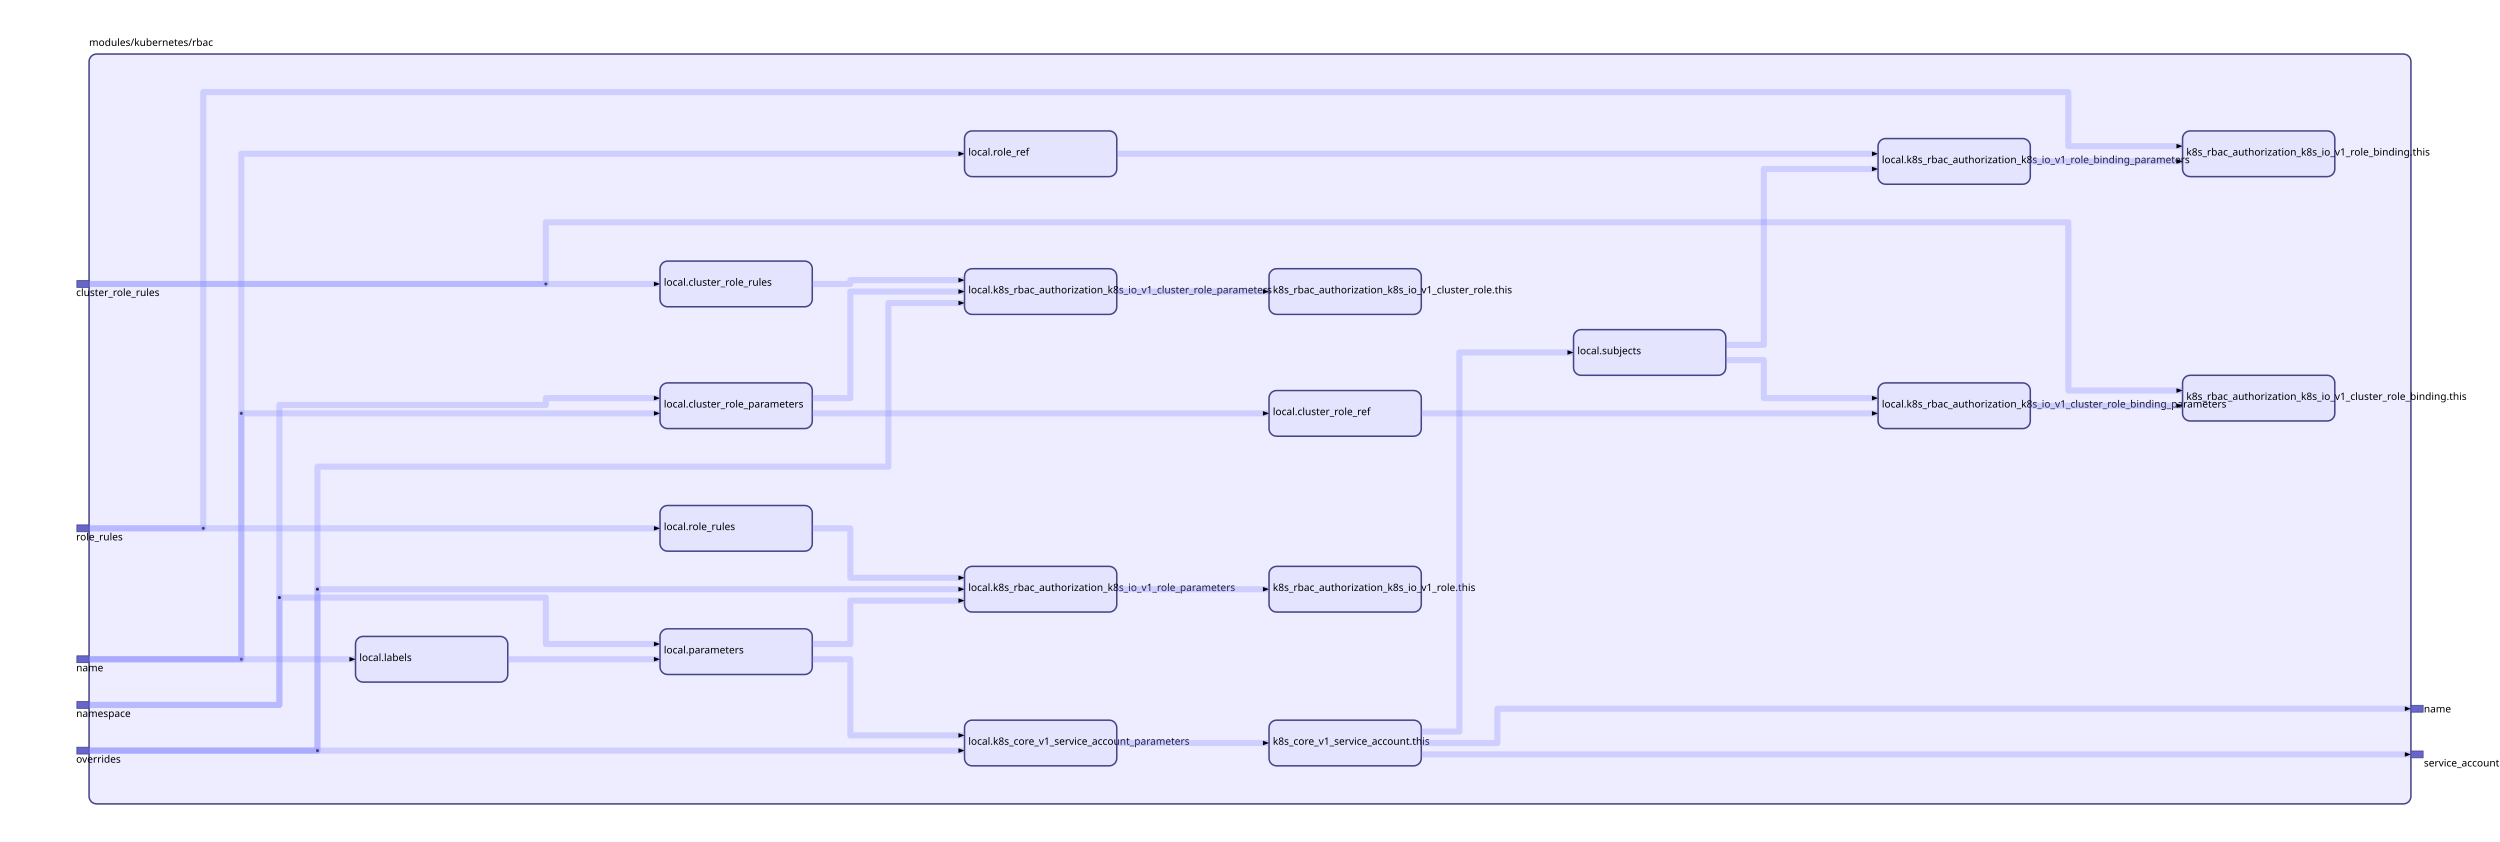
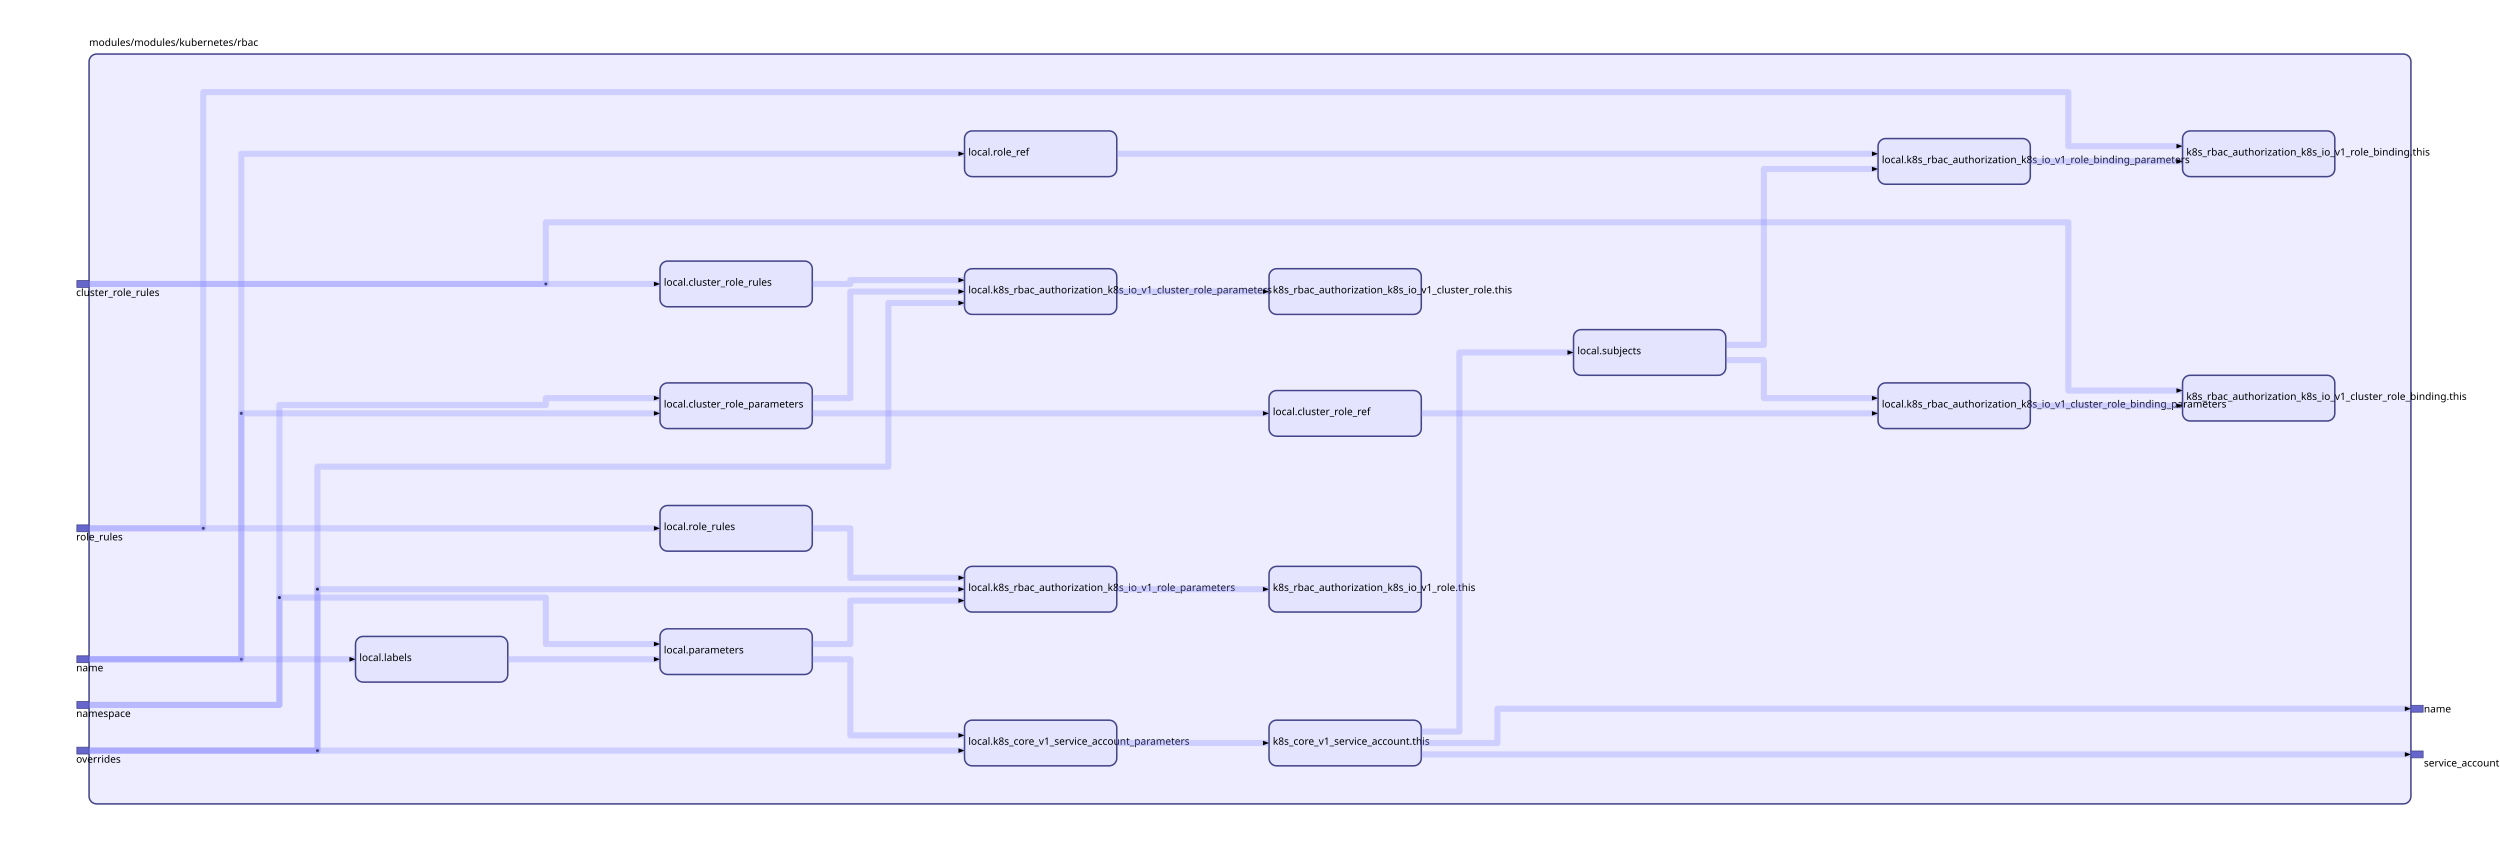
<svg xmlns="http://www.w3.org/2000/svg" id="sprotty_1" class="sprotty-graph sprotty" tabindex="1002" viewBox="0 0 3284 1106">
  <style>
.elknode {
    stroke: #448;
    stroke-width: 2;
    fill: #ddf;
    fill-opacity: 0.5;
}

.elkport {
    stroke: #448;
    stroke-width: 1;
    fill: #66c;
}

.elkedge {
    fill: none;
    stroke: #88f;
    stroke-width: 8;
    stroke-opacity: 0.3;
    pointer-events: stroke;
    stroke-linejoin: round;
}

.elkedge:hover {
    stroke: #448;
    stroke-width: 8;
    stroke-opacity: 1;
    stroke-dasharray: 16px;
    stroke-dashoffset: 32px;
    animation: stroke 0.5s linear infinite;
}

@keyframes stroke {
    to {
        stroke-dashoffset: 0;
    }
}

.elkedge.arrow {
    fill: #336;
}

.elklabel {
    stroke-width: 0;
    stroke: #000;
    fill: #000;
    font-family: sans-serif;
    font-size: 10pt;
    dominant-baseline: hanging;
}

.elklabel:hover {
    font-size: 24pt;
}

.elkjunction {
    stroke: none;
    fill: #224;
}

.selected &gt; rect {
    stroke-width: 3;
}

.mouseover {
    stroke: #88f;
}
/*
 * Copyright (C) 2017 TypeFox and others.
 *
 * Licensed under the Apache License, Version 2.0 (the "License"); you may not use this file except in compliance with the License.
 * You may obtain a copy of the License at http://www.apache.org/licenses/LICENSE-2.0
 */

.sprotty {
    padding: 0px;
    font-family: "Helvetica Neue", Helvetica, Arial, sans-serif;
}

.sprotty-hidden {
    display: block;
    position: absolute;
    width: 0px;
    height: 0px;
}

.sprotty-popup {
    font-family: "Helvetica Neue", Helvetica, Arial, sans-serif;
    position: absolute;
    background: white;
    border-radius: 5px;
    border: 1px solid;
    max-width: 400px;
    min-width: 100px;
}

.sprotty-popup &gt; div {
    margin: 10px;
}

.sprotty-popup-closed {
    display: none;
}
</style>
  <g transform="scale(1) translate(0,0)">
    <g id="sprotty_3" transform="translate(117, 71)" opacity="1">
      <rect class="elknode" x="0" y="0" rx="10" width="3050" height="985" />
      <g id="sprotty_5" transform="translate(1550, 875)" opacity="1">
        <rect class="elknode" x="0" y="0" rx="10" width="200" height="60" />
        <text id="sprotty_6" class="elklabel" transform="translate(5, 22) translate(0, 0)" opacity="1">k8s_core_v1_service_account.this</text>
      </g>
      <g id="sprotty_7" transform="translate(1150, 875)" opacity="1">
        <rect class="elknode" x="0" y="0" rx="10" width="200" height="60" />
        <text id="sprotty_8" class="elklabel" transform="translate(5, 22) translate(0, 0)" opacity="1">local.k8s_core_v1_service_account_parameters</text>
      </g>
      <g id="sprotty_10" transform="translate(1550, 282)" opacity="1">
        <rect class="elknode" x="0" y="0" rx="10" width="200" height="60" />
        <text id="sprotty_11" class="elklabel" transform="translate(5, 22) translate(0, 0)" opacity="1">k8s_rbac_authorization_k8s_io_v1_cluster_role.this</text>
      </g>
      <g id="sprotty_12" transform="translate(1150, 282)" opacity="1">
        <rect class="elknode" x="0" y="0" rx="10" width="200" height="60" />
        <text id="sprotty_13" class="elklabel" transform="translate(5, 22) translate(0, 0)" opacity="1">local.k8s_rbac_authorization_k8s_io_v1_cluster_role_parameters</text>
      </g>
      <g id="sprotty_15" transform="translate(2750, 422)" opacity="1">
        <rect class="elknode" x="0" y="0" rx="10" width="200" height="60" />
        <text id="sprotty_16" class="elklabel" transform="translate(5, 22) translate(0, 0)" opacity="1">k8s_rbac_authorization_k8s_io_v1_cluster_role_binding.this</text>
      </g>
      <g id="sprotty_17" transform="translate(2350, 432)" opacity="1">
        <rect class="elknode" x="0" y="0" rx="10" width="200" height="60" />
        <text id="sprotty_18" class="elklabel" transform="translate(5, 22) translate(0, 0)" opacity="1">local.k8s_rbac_authorization_k8s_io_v1_cluster_role_binding_parameters</text>
      </g>
      <g id="sprotty_23" transform="translate(1550, 673)" opacity="1">
        <rect class="elknode" x="0" y="0" rx="10" width="200" height="60" />
        <text id="sprotty_24" class="elklabel" transform="translate(5, 22) translate(0, 0)" opacity="1">k8s_rbac_authorization_k8s_io_v1_role.this</text>
      </g>
      <g id="sprotty_25" transform="translate(1150, 673)" opacity="1">
        <rect class="elknode" x="0" y="0" rx="10" width="200" height="60" />
        <text id="sprotty_26" class="elklabel" transform="translate(5, 22) translate(0, 0)" opacity="1">local.k8s_rbac_authorization_k8s_io_v1_role_parameters</text>
      </g>
      <g id="sprotty_28" transform="translate(2750, 101)" opacity="1">
        <rect class="elknode" x="0" y="0" rx="10" width="200" height="60" />
        <text id="sprotty_29" class="elklabel" transform="translate(5, 22) translate(0, 0)" opacity="1">k8s_rbac_authorization_k8s_io_v1_role_binding.this</text>
      </g>
      <g id="sprotty_30" transform="translate(2350, 111)" opacity="1">
        <rect class="elknode" x="0" y="0" rx="10" width="200" height="60" />
        <text id="sprotty_31" class="elklabel" transform="translate(5, 22) translate(0, 0)" opacity="1">local.k8s_rbac_authorization_k8s_io_v1_role_binding_parameters</text>
      </g>
      <g id="sprotty_36" transform="translate(750, 432)" opacity="1">
        <rect class="elknode" x="0" y="0" rx="10" width="200" height="60" />
        <text id="sprotty_37" class="elklabel" transform="translate(5, 22) translate(0, 0)" opacity="1">local.cluster_role_parameters</text>
      </g>
      <g id="sprotty_44" transform="translate(1550, 442)" opacity="1">
        <rect class="elknode" x="0" y="0" rx="10" width="200" height="60" />
        <text id="sprotty_45" class="elklabel" transform="translate(5, 22) translate(0, 0)" opacity="1">local.cluster_role_ref</text>
      </g>
      <g id="sprotty_47" transform="translate(750, 272)" opacity="1">
        <rect class="elknode" x="0" y="0" rx="10" width="200" height="60" />
        <text id="sprotty_48" class="elklabel" transform="translate(5, 22) translate(0, 0)" opacity="1">local.cluster_role_rules</text>
      </g>
      <g id="sprotty_50" transform="translate(750, 755)" opacity="1">
        <rect class="elknode" x="0" y="0" rx="10" width="200" height="60" />
        <text id="sprotty_51" class="elklabel" transform="translate(5, 22) translate(0, 0)" opacity="1">local.parameters</text>
      </g>
      <g id="sprotty_57" transform="translate(1950, 362)" opacity="1">
        <rect class="elknode" x="0" y="0" rx="10" width="200" height="60" />
        <text id="sprotty_58" class="elklabel" transform="translate(5, 22) translate(0, 0)" opacity="1">local.subjects</text>
      </g>
      <g id="sprotty_63" transform="translate(1150, 101)" opacity="1">
        <rect class="elknode" x="0" y="0" rx="10" width="200" height="60" />
        <text id="sprotty_64" class="elklabel" transform="translate(5, 22) translate(0, 0)" opacity="1">local.role_ref</text>
      </g>
      <g id="sprotty_68" transform="translate(750, 593)" opacity="1">
        <rect class="elknode" x="0" y="0" rx="10" width="200" height="60" />
        <text id="sprotty_69" class="elklabel" transform="translate(5, 22) translate(0, 0)" opacity="1">local.role_rules</text>
      </g>
      <g id="sprotty_72" transform="translate(350, 765)" opacity="1">
        <rect class="elknode" x="0" y="0" rx="10" width="200" height="60" />
        <text id="sprotty_73" class="elklabel" transform="translate(5, 22) translate(0, 0)" opacity="1">local.labels</text>
      </g>
      <g id="sprotty_20" transform="translate(-16, 297.5)" opacity="1">
        <rect class="elkport" x="0" y="0" width="16" height="9" />
        <text id="sprotty_21" class="elklabel" transform="translate(-1, 10) translate(0, 0)" opacity="1">cluster_role_rules</text>
      </g>
      <g id="sprotty_33" transform="translate(-16, 618.5)" opacity="1">
        <rect class="elkport" x="0" y="0" width="16" height="9" />
        <text id="sprotty_34" class="elklabel" transform="translate(-1, 10) translate(0, 0)" opacity="1">role_rules</text>
      </g>
      <g id="sprotty_38" transform="translate(-16, 790.5)" opacity="1">
        <rect class="elkport" x="0" y="0" width="16" height="9" />
        <text id="sprotty_39" class="elklabel" transform="translate(-1, 10) translate(0, 0)" opacity="1">name</text>
      </g>
      <g id="sprotty_41" transform="translate(-16, 850.5)" opacity="1">
        <rect class="elkport" x="0" y="0" width="16" height="9" />
        <text id="sprotty_42" class="elklabel" transform="translate(-1, 10) translate(0, 0)" opacity="1">namespace</text>
      </g>
      <g id="sprotty_53" transform="translate(-16, 910.5)" opacity="1">
        <rect class="elkport" x="0" y="0" width="16" height="9" />
        <text id="sprotty_54" class="elklabel" transform="translate(-1, 10) translate(0, 0)" opacity="1">overrides</text>
      </g>
      <g id="sprotty_80" transform="translate(3050, 855.5)" opacity="1">
        <rect class="elkport" x="0" y="0" width="16" height="9" />
        <text id="sprotty_81" class="elklabel" transform="translate(17, -1) translate(0, 0)" opacity="1">name</text>
      </g>
      <g id="sprotty_83" transform="translate(3050, 915.5)" opacity="1">
        <rect class="elkport" x="0" y="0" width="16" height="9" />
        <text id="sprotty_84" class="elklabel" transform="translate(17, 10) translate(0, 0)" opacity="1">service_account</text>
      </g>
-       <text id="sprotty_4" class="elklabel" transform="translate(0, -21) translate(0, 0)" opacity="1">modules/kubernetes/rbac</text>
+       <text id="sprotty_4" class="elklabel" transform="translate(0, -21) translate(0, 0)" opacity="1">modules/modules/kubernetes/rbac</text>
      <g id="sprotty_9" class="sprotty-edge" opacity="1">
        <path class="elkedge" d="M 1350,905 L 1550,905" />
        <path class="edge arrow" d="M 0,0 L 8,-3 L 8,3 Z" transform="rotate(180 1550 905) translate(1550 905)" />
      </g>
      <g id="sprotty_14" class="sprotty-edge" opacity="1">
        <path class="elkedge" d="M 1350,312 L 1550,312" />
        <path class="edge arrow" d="M 0,0 L 8,-3 L 8,3 Z" transform="rotate(180 1550 312) translate(1550 312)" />
      </g>
      <g id="sprotty_19" class="sprotty-edge" opacity="1">
        <path class="elkedge" d="M 2550,462 L 2750,462" />
        <path class="edge arrow" d="M 0,0 L 8,-3 L 8,3 Z" transform="rotate(180 2750 462) translate(2750 462)" />
      </g>
      <g id="sprotty_22" class="sprotty-edge" opacity="1">
        <path class="elkedge" d="M 0,302 L 600,302 L 600,221 L 2600,221 L 2600,442 L 2750,442" />
        <path class="edge arrow" d="M 0,0 L 8,-3 L 8,3 Z" transform="rotate(180 2750 442) translate(2750 442)" />
        <g id="sprotty_22_j0" transform="translate(600, 302)" opacity="1">
          <circle class="elkjunction" r="2" />
        </g>
      </g>
      <g id="sprotty_27" class="sprotty-edge" opacity="1">
        <path class="elkedge" d="M 1350,703 L 1550,703" />
        <path class="edge arrow" d="M 0,0 L 8,-3 L 8,3 Z" transform="rotate(180 1550 703) translate(1550 703)" />
      </g>
      <g id="sprotty_32" class="sprotty-edge" opacity="1">
        <path class="elkedge" d="M 2550,141 L 2750,141" />
        <path class="edge arrow" d="M 0,0 L 8,-3 L 8,3 Z" transform="rotate(180 2750 141) translate(2750 141)" />
      </g>
      <g id="sprotty_35" class="sprotty-edge" opacity="1">
        <path class="elkedge" d="M 0,623 L 150,623 L 150,50 L 2600,50 L 2600,121 L 2750,121" />
        <path class="edge arrow" d="M 0,0 L 8,-3 L 8,3 Z" transform="rotate(180 2750 121) translate(2750 121)" />
        <g id="sprotty_35_j0" transform="translate(150, 623)" opacity="1">
          <circle class="elkjunction" r="2" />
        </g>
      </g>
      <g id="sprotty_40" class="sprotty-edge" opacity="1">
        <path class="elkedge" d="M 0,795 L 200,795 L 200,472 L 750,472" />
        <path class="edge arrow" d="M 0,0 L 8,-3 L 8,3 Z" transform="rotate(180 750 472) translate(750 472)" />
        <g id="sprotty_40_j0" transform="translate(200, 795)" opacity="1">
          <circle class="elkjunction" r="2" />
        </g>
        <g id="sprotty_40_j1" transform="translate(200, 472)" opacity="1">
          <circle class="elkjunction" r="2" />
        </g>
      </g>
      <g id="sprotty_43" class="sprotty-edge" opacity="1">
        <path class="elkedge" d="M 0,855 L 250,855 L 250,461 L 600,461 L 600,452 L 750,452" />
        <path class="edge arrow" d="M 0,0 L 8,-3 L 8,3 Z" transform="rotate(180 750 452) translate(750 452)" />
      </g>
      <g id="sprotty_46" class="sprotty-edge" opacity="1">
        <path class="elkedge" d="M 950,472 L 1550,472" />
        <path class="edge arrow" d="M 0,0 L 8,-3 L 8,3 Z" transform="rotate(180 1550 472) translate(1550 472)" />
      </g>
      <g id="sprotty_49" class="sprotty-edge" opacity="1">
        <path class="elkedge" d="M 0,302 L 750,302" />
        <path class="edge arrow" d="M 0,0 L 8,-3 L 8,3 Z" transform="rotate(180 750 302) translate(750 302)" />
      </g>
      <g id="sprotty_52" class="sprotty-edge" opacity="1">
        <path class="elkedge" d="M 950,795 L 1000,795 L 1000,895 L 1150,895" />
        <path class="edge arrow" d="M 0,0 L 8,-3 L 8,3 Z" transform="rotate(180 1150 895) translate(1150 895)" />
      </g>
      <g id="sprotty_55" class="sprotty-edge" opacity="1">
        <path class="elkedge" d="M 0,915 L 1150,915" />
        <path class="edge arrow" d="M 0,0 L 8,-3 L 8,3 Z" transform="rotate(180 1150 915) translate(1150 915)" />
      </g>
      <g id="sprotty_56" class="sprotty-edge" opacity="1">
        <path class="elkedge" d="M 1750,472 L 2350,472" />
        <path class="edge arrow" d="M 0,0 L 8,-3 L 8,3 Z" transform="rotate(180 2350 472) translate(2350 472)" />
      </g>
      <g id="sprotty_59" class="sprotty-edge" opacity="1">
        <path class="elkedge" d="M 2150,402 L 2200,402 L 2200,452 L 2350,452" />
        <path class="edge arrow" d="M 0,0 L 8,-3 L 8,3 Z" transform="rotate(180 2350 452) translate(2350 452)" />
      </g>
      <g id="sprotty_60" class="sprotty-edge" opacity="1">
        <path class="elkedge" d="M 950,452 L 1000,452 L 1000,312 L 1150,312" />
        <path class="edge arrow" d="M 0,0 L 8,-3 L 8,3 Z" transform="rotate(180 1150 312) translate(1150 312)" />
      </g>
      <g id="sprotty_61" class="sprotty-edge" opacity="1">
        <path class="elkedge" d="M 950,302 L 1000,302 L 1000,297 L 1150,297" />
        <path class="edge arrow" d="M 0,0 L 8,-3 L 8,3 Z" transform="rotate(180 1150 297) translate(1150 297)" />
      </g>
      <g id="sprotty_62" class="sprotty-edge" opacity="1">
        <path class="elkedge" d="M 0,915 L 300,915 L 300,542 L 1050,542 L 1050,327 L 1150,327" />
        <path class="edge arrow" d="M 0,0 L 8,-3 L 8,3 Z" transform="rotate(180 1150 327) translate(1150 327)" />
        <g id="sprotty_62_j0" transform="translate(300, 915)" opacity="1">
          <circle class="elkjunction" r="2" />
        </g>
      </g>
      <g id="sprotty_65" class="sprotty-edge" opacity="1">
        <path class="elkedge" d="M 1350,131 L 2350,131" />
        <path class="edge arrow" d="M 0,0 L 8,-3 L 8,3 Z" transform="rotate(180 2350 131) translate(2350 131)" />
      </g>
      <g id="sprotty_66" class="sprotty-edge" opacity="1">
        <path class="elkedge" d="M 2150,382 L 2200,382 L 2200,151 L 2350,151" />
        <path class="edge arrow" d="M 0,0 L 8,-3 L 8,3 Z" transform="rotate(180 2350 151) translate(2350 151)" />
      </g>
      <g id="sprotty_67" class="sprotty-edge" opacity="1">
        <path class="elkedge" d="M 950,775 L 1000,775 L 1000,718 L 1150,718" />
        <path class="edge arrow" d="M 0,0 L 8,-3 L 8,3 Z" transform="rotate(180 1150 718) translate(1150 718)" />
      </g>
      <g id="sprotty_70" class="sprotty-edge" opacity="1">
        <path class="elkedge" d="M 950,623 L 1000,623 L 1000,688 L 1150,688" />
        <path class="edge arrow" d="M 0,0 L 8,-3 L 8,3 Z" transform="rotate(180 1150 688) translate(1150 688)" />
      </g>
      <g id="sprotty_71" class="sprotty-edge" opacity="1">
        <path class="elkedge" d="M 0,915 L 300,915 L 300,703 L 1150,703" />
        <path class="edge arrow" d="M 0,0 L 8,-3 L 8,3 Z" transform="rotate(180 1150 703) translate(1150 703)" />
        <g id="sprotty_71_j0" transform="translate(300, 703)" opacity="1">
          <circle class="elkjunction" r="2" />
        </g>
      </g>
      <g id="sprotty_74" class="sprotty-edge" opacity="1">
        <path class="elkedge" d="M 0,795 L 350,795" />
        <path class="edge arrow" d="M 0,0 L 8,-3 L 8,3 Z" transform="rotate(180 350 795) translate(350 795)" />
      </g>
      <g id="sprotty_75" class="sprotty-edge" opacity="1">
        <path class="elkedge" d="M 550,795 L 750,795" />
        <path class="edge arrow" d="M 0,0 L 8,-3 L 8,3 Z" transform="rotate(180 750 795) translate(750 795)" />
      </g>
      <g id="sprotty_76" class="sprotty-edge" opacity="1">
        <path class="elkedge" d="M 0,855 L 250,855 L 250,714 L 600,714 L 600,775 L 750,775" />
        <path class="edge arrow" d="M 0,0 L 8,-3 L 8,3 Z" transform="rotate(180 750 775) translate(750 775)" />
        <g id="sprotty_76_j0" transform="translate(250, 714)" opacity="1">
          <circle class="elkjunction" r="2" />
        </g>
      </g>
      <g id="sprotty_77" class="sprotty-edge" opacity="1">
        <path class="elkedge" d="M 0,795 L 200,795 L 200,131 L 1150,131" />
        <path class="edge arrow" d="M 0,0 L 8,-3 L 8,3 Z" transform="rotate(180 1150 131) translate(1150 131)" />
      </g>
      <g id="sprotty_78" class="sprotty-edge" opacity="1">
        <path class="elkedge" d="M 0,623 L 750,623" />
        <path class="edge arrow" d="M 0,0 L 8,-3 L 8,3 Z" transform="rotate(180 750 623) translate(750 623)" />
      </g>
      <g id="sprotty_79" class="sprotty-edge" opacity="1">
        <path class="elkedge" d="M 1750,890 L 1800,890 L 1800,392 L 1950,392" />
        <path class="edge arrow" d="M 0,0 L 8,-3 L 8,3 Z" transform="rotate(180 1950 392) translate(1950 392)" />
      </g>
      <g id="sprotty_82" class="sprotty-edge" opacity="1">
        <path class="elkedge" d="M 1750,905 L 1850,905 L 1850,860 L 3050,860" />
        <path class="edge arrow" d="M 0,0 L 8,-3 L 8,3 Z" transform="rotate(180 3050 860) translate(3050 860)" />
      </g>
      <g id="sprotty_85" class="sprotty-edge" opacity="1">
        <path class="elkedge" d="M 1750,920 L 3050,920" />
        <path class="edge arrow" d="M 0,0 L 8,-3 L 8,3 Z" transform="rotate(180 3050 920) translate(3050 920)" />
      </g>
    </g>
  </g>
</svg>
